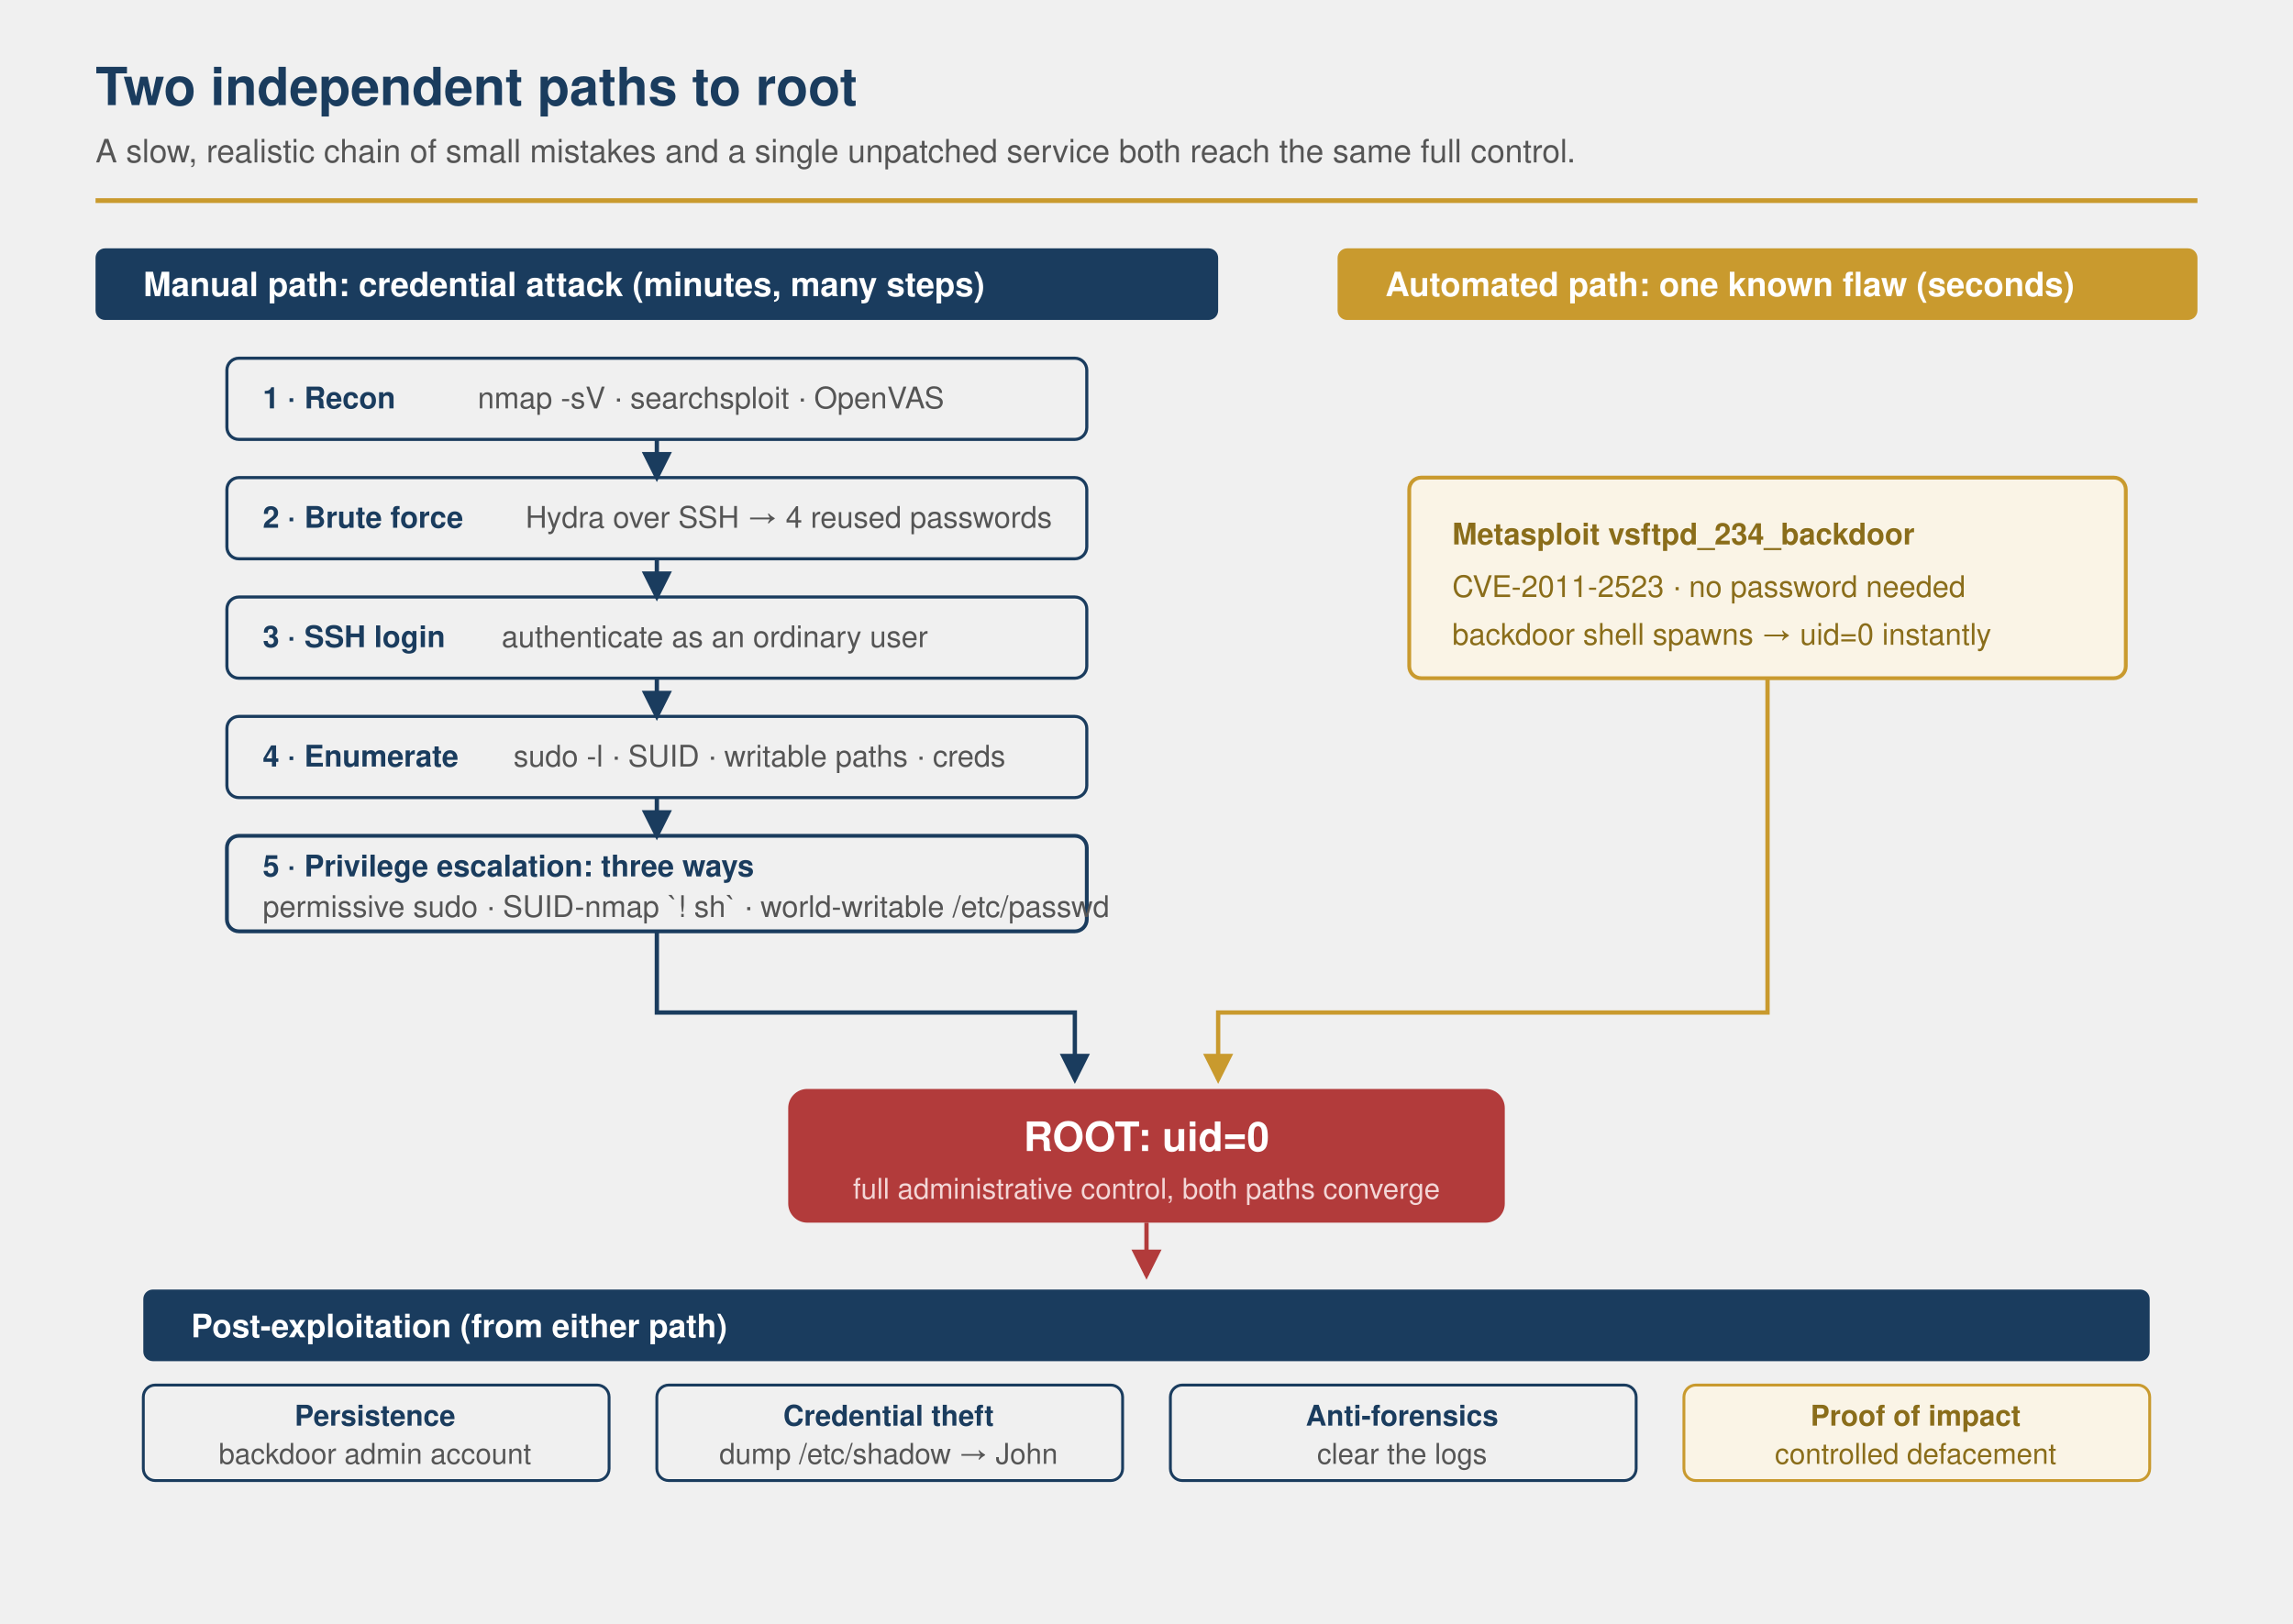
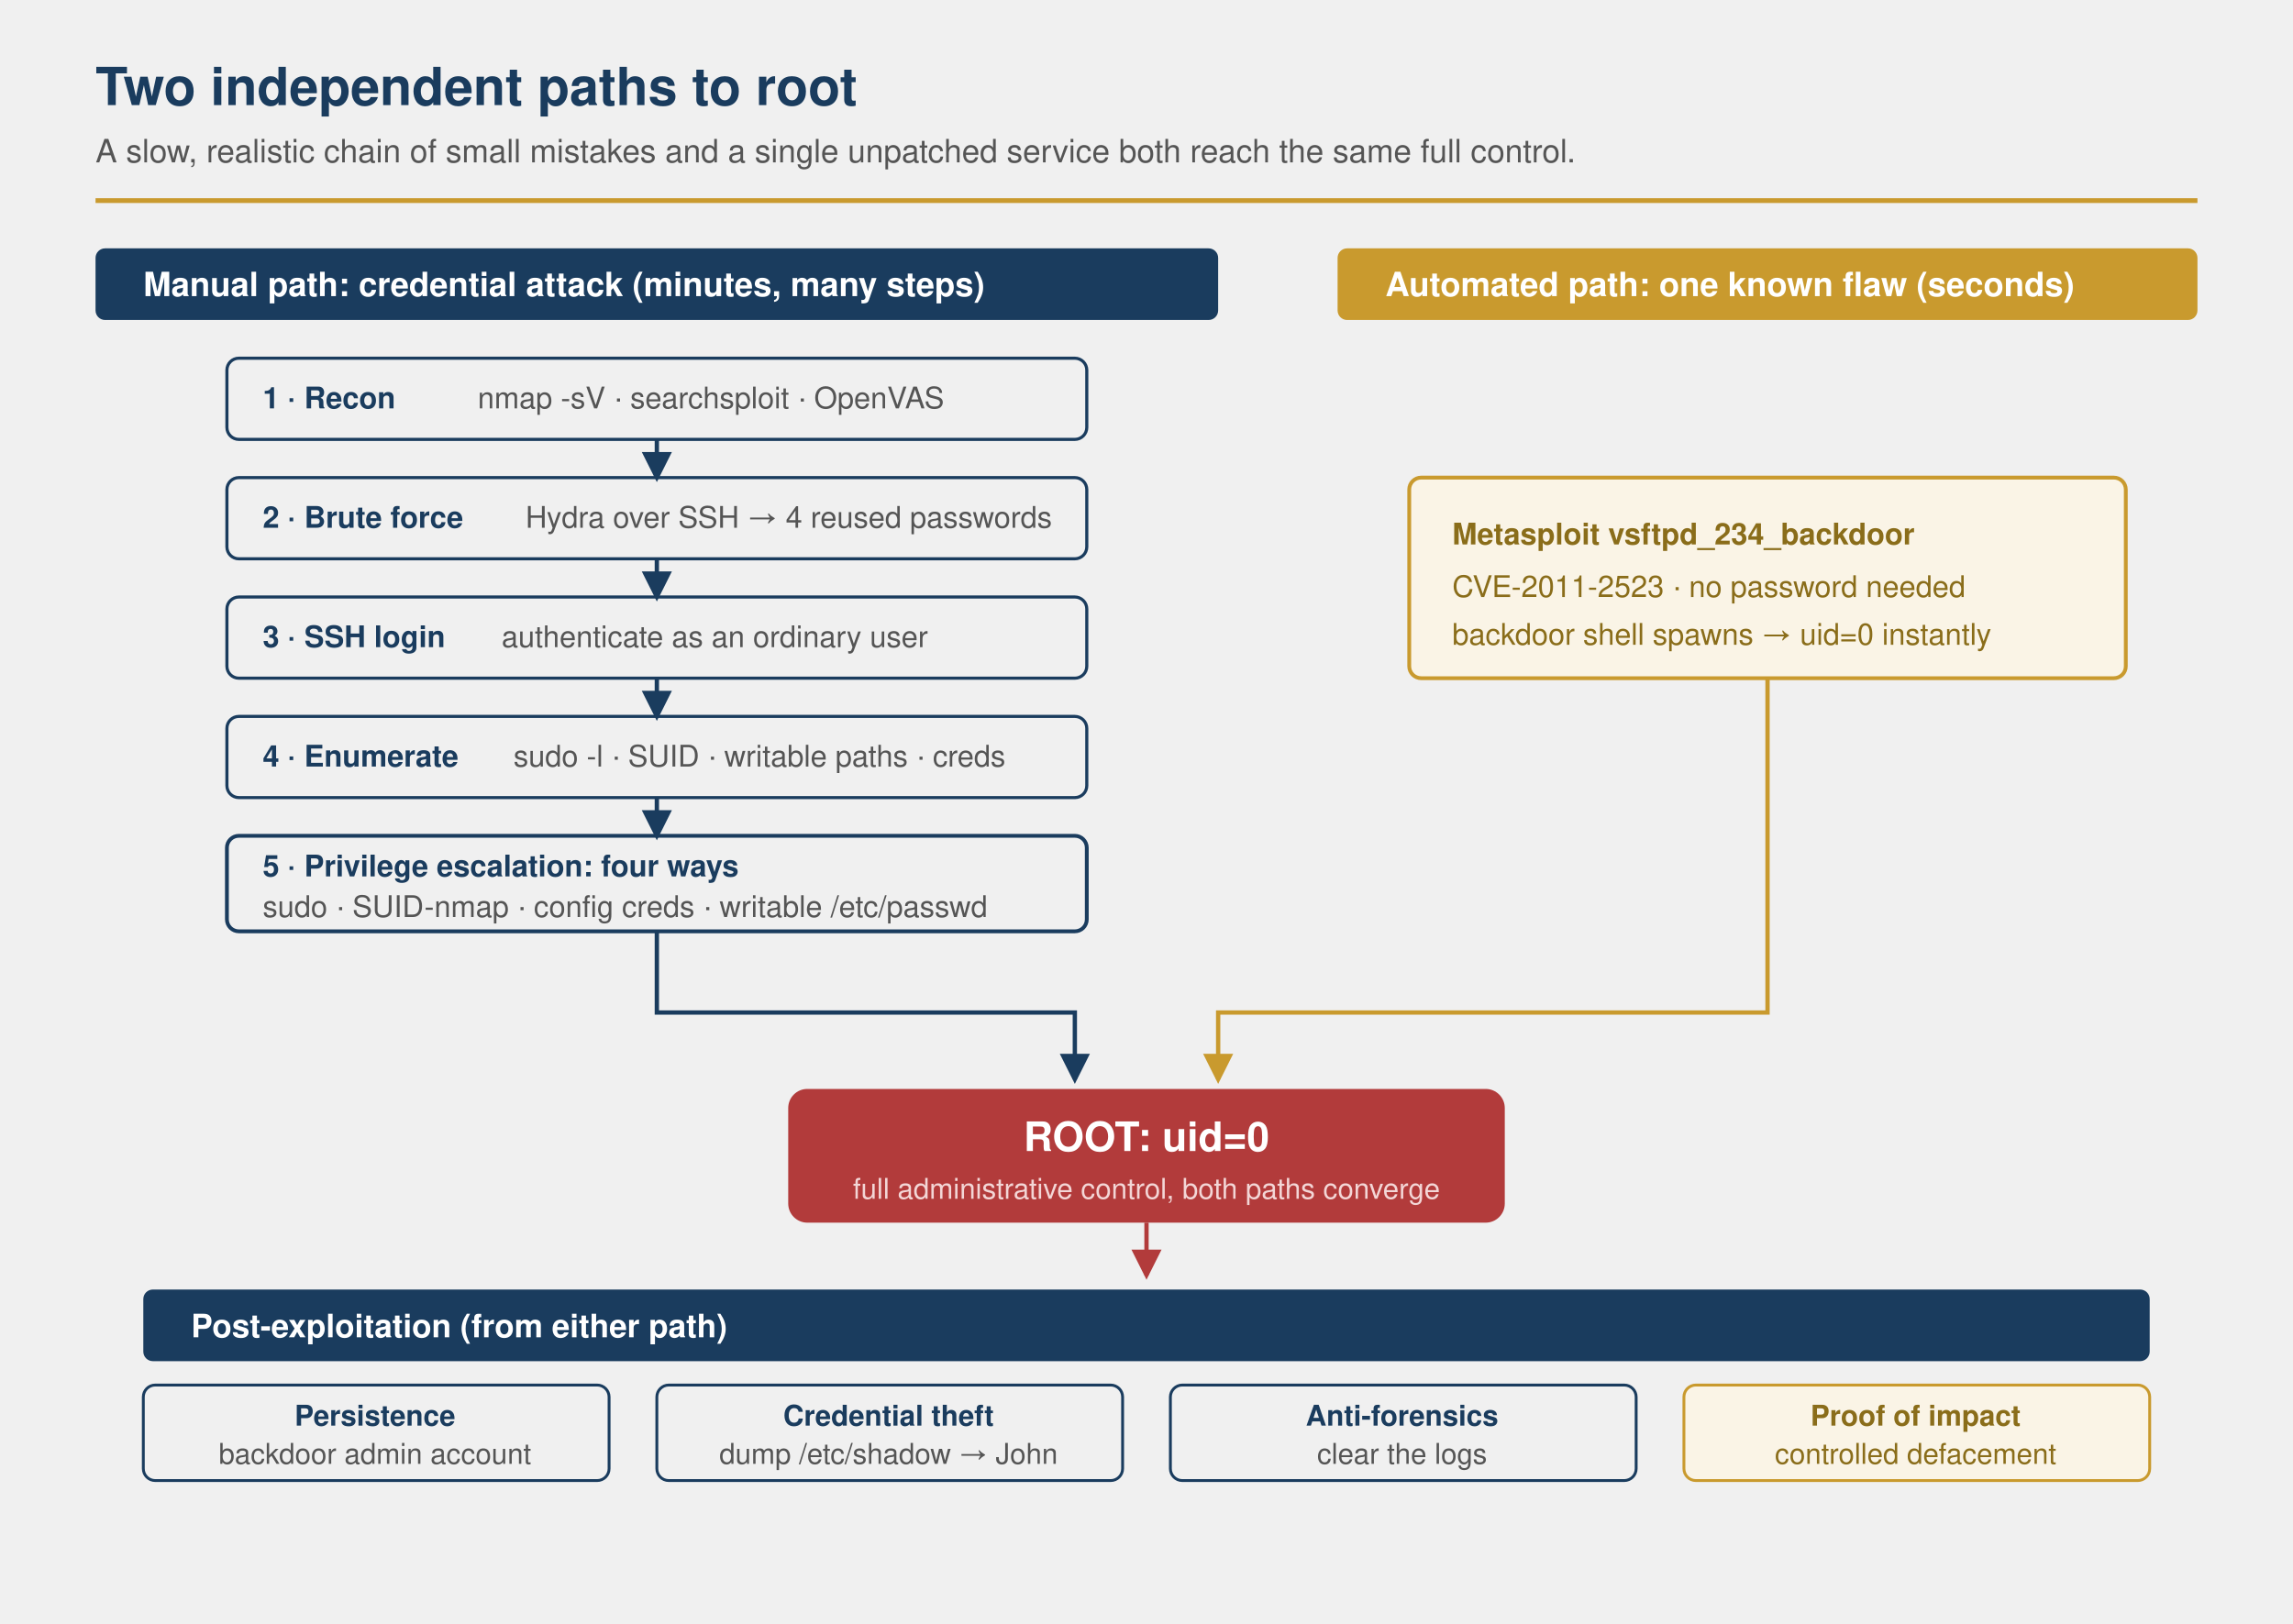
<svg xmlns="http://www.w3.org/2000/svg" class="dg" viewBox="0 0 960 680" font-family="Helvetica, Arial, sans-serif">
  <text class="dg-t-ink" x="40" y="44" font-size="22" font-weight="700" fill="#1a3c5e">Two independent paths to root</text>
  <text class="dg-t-body" x="40" y="68" font-size="13.5" fill="#555555">A slow, realistic chain of small mistakes and a single unpatched service both reach the same full control.</text>
  <line x1="40" y1="84" x2="920" y2="84" stroke="#c99a2e" stroke-width="2" />
  <defs>
    <marker id="aNavy" viewBox="0 0 10 10" refX="8.5" refY="5" markerWidth="7" markerHeight="7" orient="auto">
      <path class="dg-m-ink" d="M0,0 L10,5 L0,10 z" fill="#1a3c5e" />
    </marker>
    <marker id="aGold" viewBox="0 0 10 10" refX="8.5" refY="5" markerWidth="7" markerHeight="7" orient="auto">
      <path d="M0,0 L10,5 L0,10 z" fill="#c99a2e" />
    </marker>
    <marker id="aRed" viewBox="0 0 10 10" refX="8.5" refY="5" markerWidth="7" markerHeight="7" orient="auto">
      <path d="M0,0 L10,5 L0,10 z" fill="#b23b3b" />
    </marker>
  </defs>
  <rect x="40" y="104" width="470" height="30" rx="4" fill="#1a3c5e" />
  <text x="60" y="124" font-size="14" font-weight="700" fill="#ffffff">Manual path: credential attack (minutes, many steps)</text>
  <rect x="560" y="104" width="360" height="30" rx="4" fill="#c99a2e" />
  <text x="580" y="124" font-size="14" font-weight="700" fill="#ffffff">Automated path: one known flaw (seconds)</text>
  <g font-size="12.5">
    <rect class="dg-s-ink" x="95" y="150" width="360" height="34" rx="5" fill="none" stroke="#1a3c5e" stroke-width="1.3" />
    <text class="dg-t-ink" x="110" y="171" fill="#1a3c5e" font-weight="700">1 · Recon</text>
    <text class="dg-t-body" x="200" y="171" fill="#555555">nmap -sV · searchsploit · OpenVAS</text>
    <rect class="dg-s-ink" x="95" y="200" width="360" height="34" rx="5" fill="none" stroke="#1a3c5e" stroke-width="1.3" />
    <text class="dg-t-ink" x="110" y="221" fill="#1a3c5e" font-weight="700">2 · Brute force</text>
    <text class="dg-t-body" x="220" y="221" fill="#555555">Hydra over SSH → 4 reused passwords</text>
    <rect class="dg-s-ink" x="95" y="250" width="360" height="34" rx="5" fill="none" stroke="#1a3c5e" stroke-width="1.3" />
    <text class="dg-t-ink" x="110" y="271" fill="#1a3c5e" font-weight="700">3 · SSH login</text>
    <text class="dg-t-body" x="210" y="271" fill="#555555">authenticate as an ordinary user</text>
    <rect class="dg-s-ink" x="95" y="300" width="360" height="34" rx="5" fill="none" stroke="#1a3c5e" stroke-width="1.3" />
    <text class="dg-t-ink" x="110" y="321" fill="#1a3c5e" font-weight="700">4 · Enumerate</text>
    <text class="dg-t-body" x="215" y="321" fill="#555555">sudo -l · SUID · writable paths · creds</text>
    <rect class="dg-s-ink" x="95" y="350" width="360" height="40" rx="5" fill="none" stroke="#1a3c5e" stroke-width="1.6" />
-     <text class="dg-t-ink" x="110" y="367" fill="#1a3c5e" font-weight="700">5 · Privilege escalation: three ways</text>
-     <text class="dg-t-body" x="110" y="384" fill="#555555">permissive sudo · SUID-nmap `! sh` · world-writable /etc/passwd</text>
+     <text class="dg-t-ink" x="110" y="367" fill="#1a3c5e" font-weight="700">5 · Privilege escalation: four ways</text>
+     <text class="dg-t-body" x="110" y="384" fill="#555555">sudo · SUID-nmap · config creds · writable /etc/passwd</text>
  </g>
  <g>
    <line class="dg-s-ink" x1="275" y1="184" x2="275" y2="200" stroke="#1a3c5e" stroke-width="1.8" marker-end="url(#aNavy)" />
    <line class="dg-s-ink" x1="275" y1="234" x2="275" y2="250" stroke="#1a3c5e" stroke-width="1.8" marker-end="url(#aNavy)" />
    <line class="dg-s-ink" x1="275" y1="284" x2="275" y2="300" stroke="#1a3c5e" stroke-width="1.8" marker-end="url(#aNavy)" />
    <line class="dg-s-ink" x1="275" y1="334" x2="275" y2="350" stroke="#1a3c5e" stroke-width="1.8" marker-end="url(#aNavy)" />
  </g>
  <g font-size="12.5">
    <rect class="dg-f-cream" x="590" y="200" width="300" height="84" rx="5" fill="#faf4e6" stroke="#c99a2e" stroke-width="1.6" />
    <text class="dg-t-gold" x="608" y="228" fill="#8a6d1a" font-weight="700">Metasploit vsftpd_234_backdoor</text>
    <text class="dg-t-gold" x="608" y="250" fill="#8a6d1a">CVE-2011-2523 · no password needed</text>
    <text class="dg-t-gold" x="608" y="270" fill="#8a6d1a">backdoor shell spawns → uid=0 instantly</text>
  </g>
  <path class="dg-s-ink" d="M275,390 V424 H450 V452" fill="none" stroke="#1a3c5e" stroke-width="1.8" marker-end="url(#aNavy)" />
  <path d="M740,284 V424 H510 V452" fill="none" stroke="#c99a2e" stroke-width="1.8" marker-end="url(#aGold)" />
  <rect x="330" y="456" width="300" height="56" rx="8" fill="#b23b3b" />
  <text x="480" y="482" font-size="17" font-weight="700" fill="#ffffff" text-anchor="middle">ROOT: uid=0</text>
  <text x="480" y="502" font-size="12" fill="#f3d6d6" text-anchor="middle">full administrative control, both paths converge</text>
  <line class="dg-s-red" x1="480" y1="512" x2="480" y2="534" stroke="#b23b3b" stroke-width="1.8" marker-end="url(#aRed)" />
  <rect x="60" y="540" width="840" height="30" rx="4" fill="#1a3c5e" />
  <text x="80" y="560" font-size="13.5" font-weight="700" fill="#ffffff">Post-exploitation (from either path)</text>
  <g font-size="12">
    <rect class="dg-s-ink" x="60" y="580" width="195" height="40" rx="5" fill="none" stroke="#1a3c5e" stroke-width="1.2" />
    <text class="dg-t-ink" x="157" y="597" fill="#1a3c5e" font-weight="700" text-anchor="middle">Persistence</text>
    <text class="dg-t-body" x="157" y="613" fill="#555555" text-anchor="middle">backdoor admin account</text>
    <rect class="dg-s-ink" x="275" y="580" width="195" height="40" rx="5" fill="none" stroke="#1a3c5e" stroke-width="1.2" />
    <text class="dg-t-ink" x="372" y="597" fill="#1a3c5e" font-weight="700" text-anchor="middle">Credential theft</text>
    <text class="dg-t-body" x="372" y="613" fill="#555555" text-anchor="middle">dump /etc/shadow → John</text>
    <rect class="dg-s-ink" x="490" y="580" width="195" height="40" rx="5" fill="none" stroke="#1a3c5e" stroke-width="1.2" />
    <text class="dg-t-ink" x="587" y="597" fill="#1a3c5e" font-weight="700" text-anchor="middle">Anti-forensics</text>
    <text class="dg-t-body" x="587" y="613" fill="#555555" text-anchor="middle">clear the logs</text>
    <rect class="dg-f-cream" x="705" y="580" width="195" height="40" rx="5" fill="#faf4e6" stroke="#c99a2e" stroke-width="1.2" />
    <text class="dg-t-gold" x="802" y="597" fill="#8a6d1a" font-weight="700" text-anchor="middle">Proof of impact</text>
    <text class="dg-t-gold" x="802" y="613" fill="#8a6d1a" text-anchor="middle">controlled defacement</text>
  </g>
</svg>
